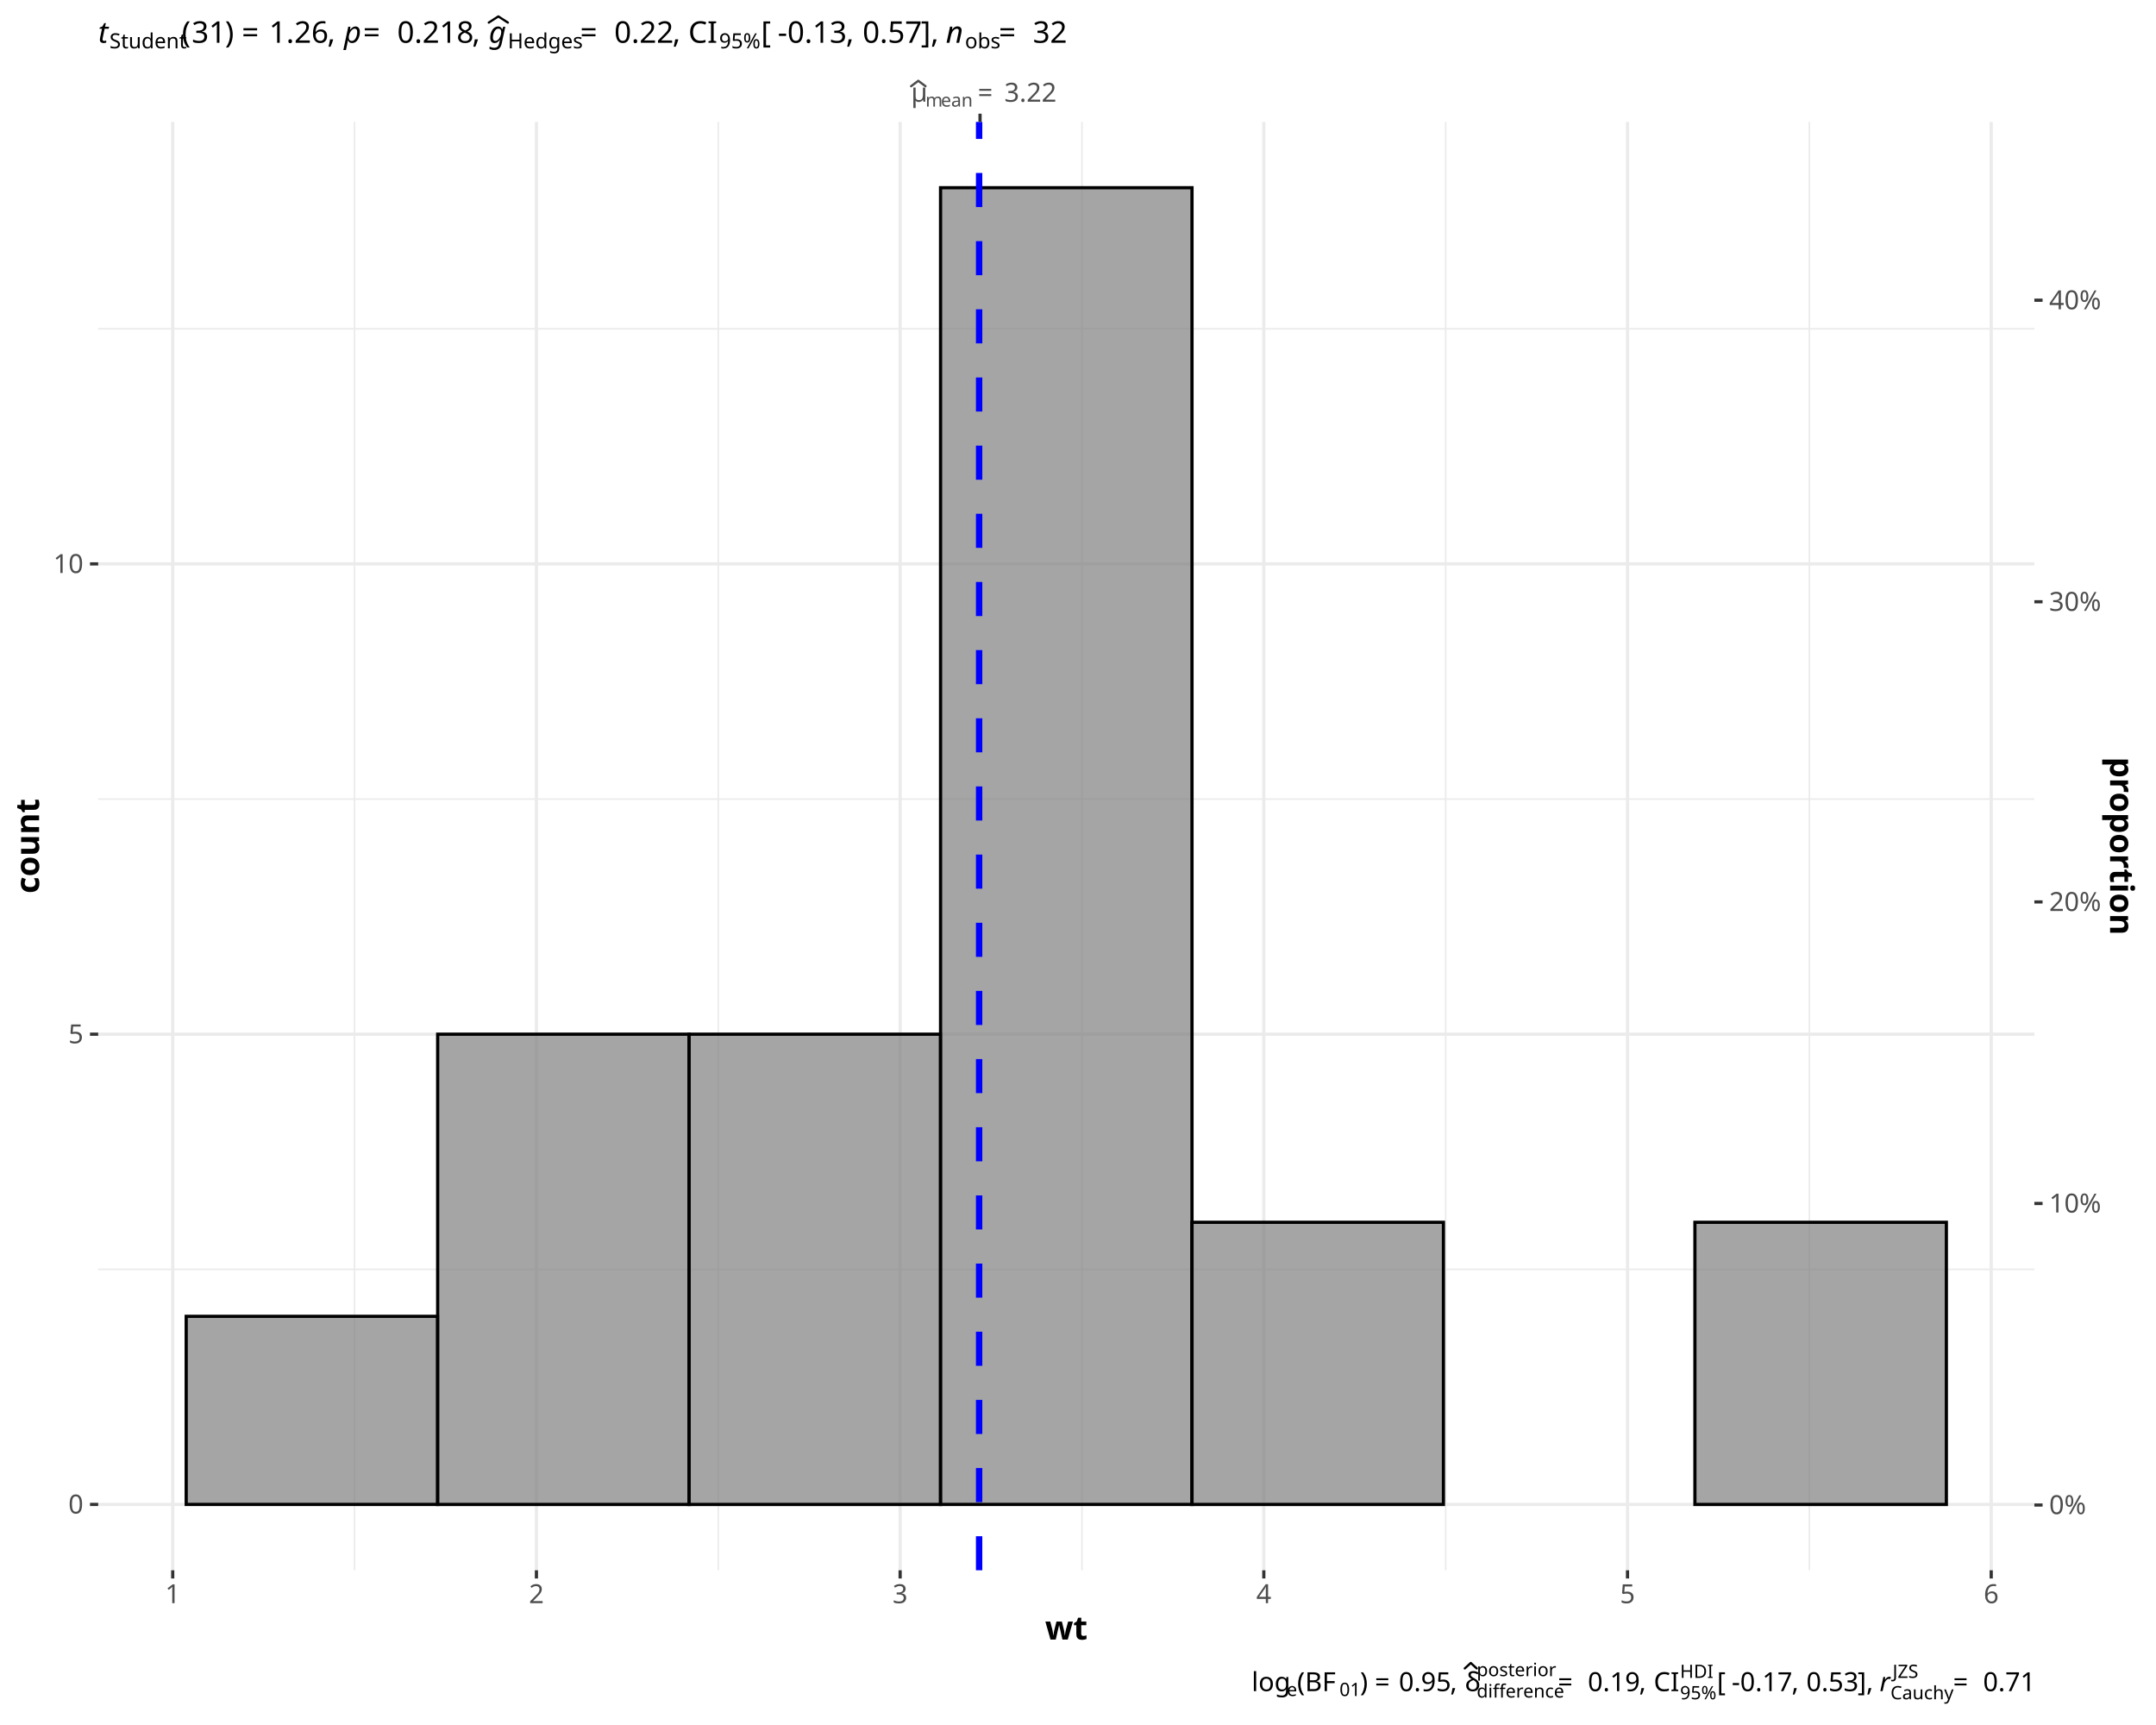
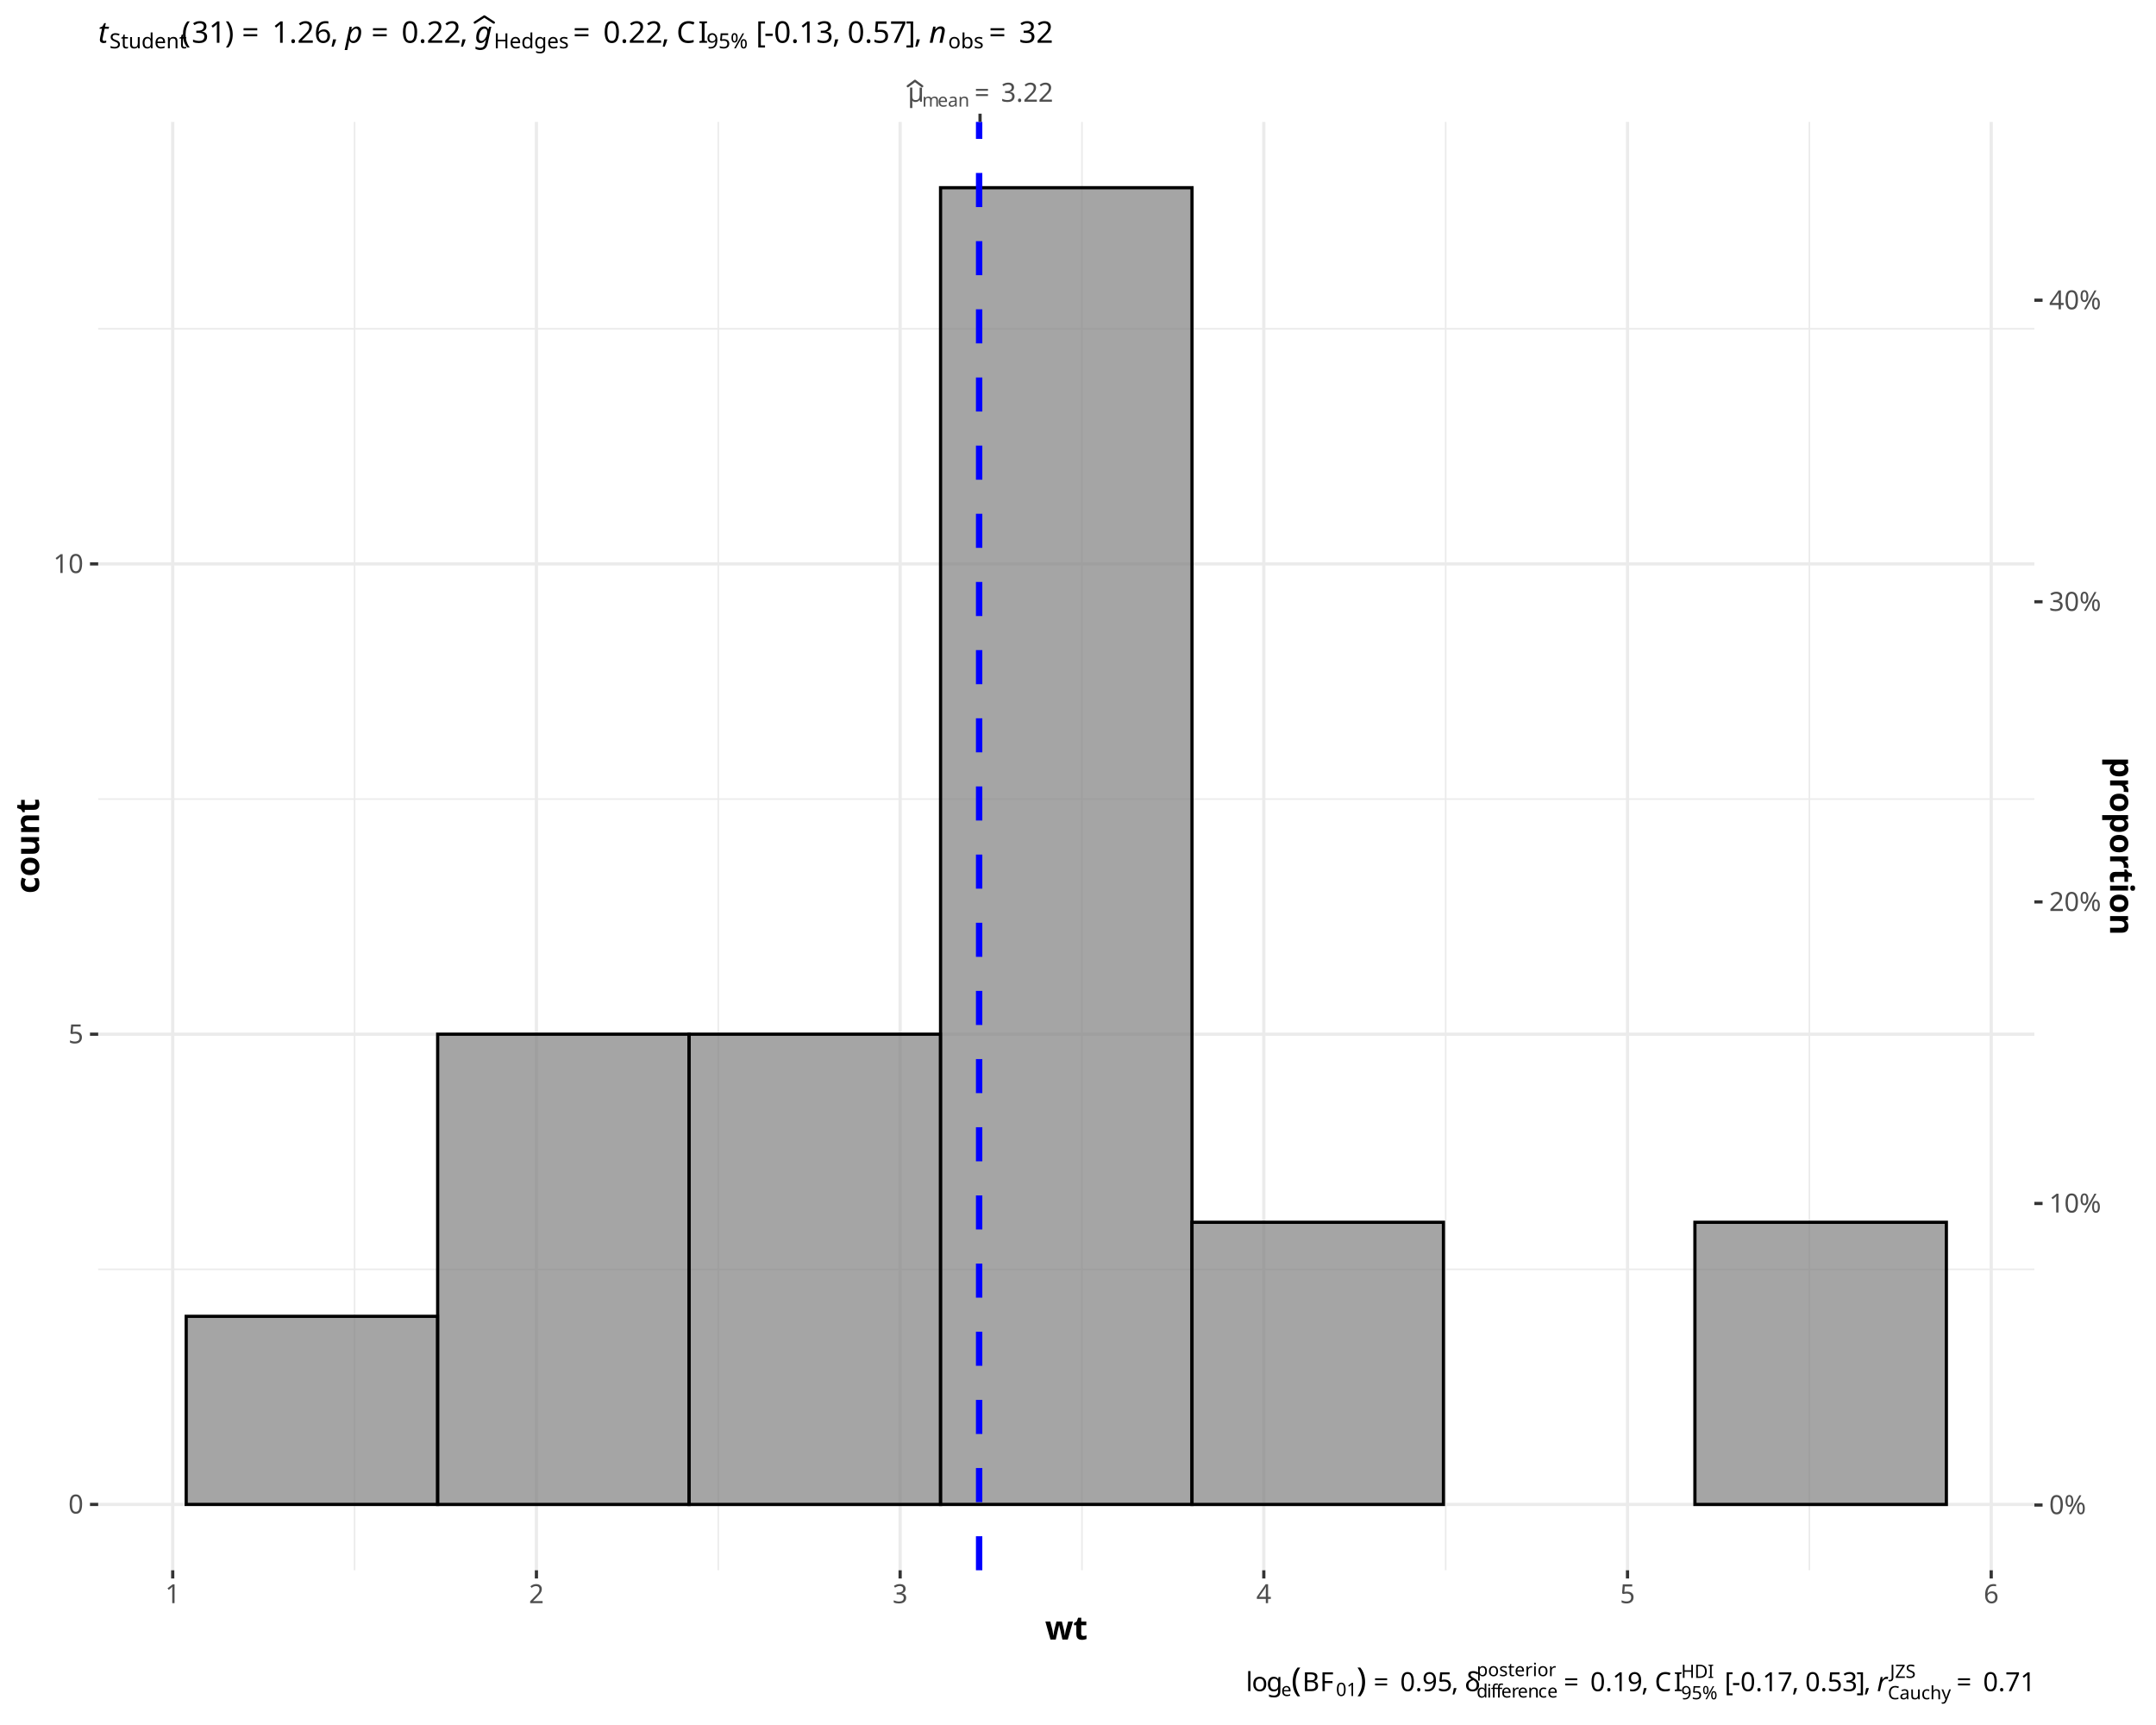
<svg xmlns="http://www.w3.org/2000/svg" class="svglite" data-engine-version="2.0" width="720.00pt" height="576.00pt" viewBox="0 0 720.00 576.00">
  <defs>
    <style type="text/css">
    .svglite line, .svglite polyline, .svglite polygon, .svglite path, .svglite rect, .svglite circle {
      fill: none;
      stroke: #000000;
      stroke-linecap: round;
      stroke-linejoin: round;
      stroke-miterlimit: 10.00;
    }
  </style>
  </defs>
  <rect width="100%" height="100%" style="stroke: none; fill: #FFFFFF;" />
  <defs>
    <clipPath id="cpMC4wMHw3MjAuMDB8MC4wMHw1NzYuMDA=">
      <rect x="0.00" y="0.00" width="720.00" height="576.00" />
    </clipPath>
  </defs>
  <g clip-path="url(#cpMC4wMHw3MjAuMDB8MC4wMHw1NzYuMDA=)">
    <rect x="0.00" y="0.00" width="720.00" height="576.00" style="stroke-width: 1.07; stroke: #FFFFFF; fill: #FFFFFF;" />
  </g>
  <defs>
    <clipPath id="cpMzIuNzl8Njc5LjM4fDQwLjcwfDUyNC4zNA==">
      <rect x="32.79" y="40.70" width="646.59" height="483.64" />
    </clipPath>
  </defs>
  <g clip-path="url(#cpMzIuNzl8Njc5LjM4fDQwLjcwfDUyNC4zNA==)">
    <rect x="32.79" y="40.70" width="646.59" height="483.64" style="stroke-width: 1.07; stroke: none; fill: #FFFFFF;" />
    <polyline points="32.79,423.84 679.38,423.84 " style="stroke-width: 0.53; stroke: #EBEBEB; stroke-linecap: butt;" />
    <polyline points="32.79,266.81 679.38,266.81 " style="stroke-width: 0.53; stroke: #EBEBEB; stroke-linecap: butt;" />
    <polyline points="32.79,109.79 679.38,109.79 " style="stroke-width: 0.53; stroke: #EBEBEB; stroke-linecap: butt;" />
    <polyline points="118.41,524.34 118.41,40.70 " style="stroke-width: 0.53; stroke: #EBEBEB; stroke-linecap: butt;" />
    <polyline points="239.87,524.34 239.87,40.70 " style="stroke-width: 0.53; stroke: #EBEBEB; stroke-linecap: butt;" />
    <polyline points="361.33,524.34 361.33,40.70 " style="stroke-width: 0.53; stroke: #EBEBEB; stroke-linecap: butt;" />
    <polyline points="482.78,524.34 482.78,40.70 " style="stroke-width: 0.53; stroke: #EBEBEB; stroke-linecap: butt;" />
    <polyline points="604.24,524.34 604.24,40.70 " style="stroke-width: 0.53; stroke: #EBEBEB; stroke-linecap: butt;" />
    <polyline points="32.79,502.35 679.38,502.35 " style="stroke-width: 1.07; stroke: #EBEBEB; stroke-linecap: butt;" />
    <polyline points="32.79,345.33 679.38,345.33 " style="stroke-width: 1.07; stroke: #EBEBEB; stroke-linecap: butt;" />
    <polyline points="32.79,188.30 679.38,188.30 " style="stroke-width: 1.07; stroke: #EBEBEB; stroke-linecap: butt;" />
    <polyline points="57.68,524.34 57.68,40.70 " style="stroke-width: 1.07; stroke: #EBEBEB; stroke-linecap: butt;" />
    <polyline points="179.14,524.34 179.14,40.70 " style="stroke-width: 1.07; stroke: #EBEBEB; stroke-linecap: butt;" />
    <polyline points="300.60,524.34 300.60,40.70 " style="stroke-width: 1.07; stroke: #EBEBEB; stroke-linecap: butt;" />
    <polyline points="422.05,524.34 422.05,40.70 " style="stroke-width: 1.07; stroke: #EBEBEB; stroke-linecap: butt;" />
    <polyline points="543.51,524.34 543.51,40.70 " style="stroke-width: 1.07; stroke: #EBEBEB; stroke-linecap: butt;" />
    <polyline points="664.97,524.34 664.97,40.70 " style="stroke-width: 1.07; stroke: #EBEBEB; stroke-linecap: butt;" />
    <rect x="62.18" y="439.54" width="83.97" height="62.81" style="stroke-width: 1.07; stroke-linecap: square; stroke-linejoin: miter; fill: #7F7F7F; fill-opacity: 0.70;" />
    <rect x="146.16" y="345.33" width="83.97" height="157.03" style="stroke-width: 1.07; stroke-linecap: square; stroke-linejoin: miter; fill: #7F7F7F; fill-opacity: 0.70;" />
    <rect x="230.13" y="345.33" width="83.97" height="157.03" style="stroke-width: 1.07; stroke-linecap: square; stroke-linejoin: miter; fill: #7F7F7F; fill-opacity: 0.70;" />
    <rect x="314.10" y="62.68" width="83.97" height="439.67" style="stroke-width: 1.07; stroke-linecap: square; stroke-linejoin: miter; fill: #7F7F7F; fill-opacity: 0.70;" />
    <rect x="398.07" y="408.14" width="83.97" height="94.22" style="stroke-width: 1.07; stroke-linecap: square; stroke-linejoin: miter; fill: #7F7F7F; fill-opacity: 0.70;" />
    <rect x="482.05" y="502.35" width="83.97" height="0.00" style="stroke-width: 1.07; stroke-linecap: square; stroke-linejoin: miter; fill: #7F7F7F; fill-opacity: 0.70;" />
    <rect x="566.02" y="408.14" width="83.97" height="94.22" style="stroke-width: 1.07; stroke-linecap: square; stroke-linejoin: miter; fill: #7F7F7F; fill-opacity: 0.70;" />
    <line x1="326.98" y1="524.34" x2="326.98" y2="40.70" style="stroke-width: 2.13; stroke: #0000FF; stroke-dasharray: 11.38,11.38; stroke-linecap: butt;" />
  </g>
  <g clip-path="url(#cpMC4wMHw3MjAuMDB8MC4wMHw1NzYuMDA=)">
-     <text x="302.06" y="33.97" style="font-size: 8.80px; fill: #4D4D4D; font-family: sans;" textLength="2.20px" lengthAdjust="spacingAndGlyphs"> </text>
-     <text x="304.26" y="33.97" style="font-size: 8.80px; fill: #4D4D4D; font-family: sans;" textLength="4.81px" lengthAdjust="spacingAndGlyphs">μ</text>
-     <polyline points="304.26,28.79 306.66,26.98 309.07,28.79 " style="stroke-width: 0.75; stroke: #4D4D4D;" />
-     <text x="309.07" y="35.60" style="font-size: 6.16px; fill: #4D4D4D; font-family: sans;" textLength="5.13px" lengthAdjust="spacingAndGlyphs">m</text>
-     <text x="314.20" y="35.60" style="font-size: 6.16px; fill: #4D4D4D; font-family: sans;" textLength="3.43px" lengthAdjust="spacingAndGlyphs">e</text>
-     <text x="317.63" y="35.60" style="font-size: 6.16px; fill: #4D4D4D; font-family: sans;" textLength="3.43px" lengthAdjust="spacingAndGlyphs">a</text>
-     <text x="321.05" y="35.60" style="font-size: 6.16px; fill: #4D4D4D; font-family: sans;" textLength="3.43px" lengthAdjust="spacingAndGlyphs">n</text>
-     <text x="326.52" y="33.97" style="font-size: 8.80px; fill: #4D4D4D; font-family: sans;" textLength="6.83px" lengthAdjust="spacingAndGlyphs">=</text>
-     <text x="335.39" y="33.97" style="font-size: 8.80px; fill: #4D4D4D; font-family: sans;" textLength="17.13px" lengthAdjust="spacingAndGlyphs">3.22</text>
+     <text x="303.16" y="33.97" style="font-size: 8.80px; fill: #4D4D4D; font-family: sans;" textLength="4.81px" lengthAdjust="spacingAndGlyphs">μ</text>
+     <polyline points="303.16,28.79 305.56,26.98 307.97,28.79 " style="stroke-width: 0.75; stroke: #4D4D4D;" />
+     <text x="307.97" y="35.60" style="font-size: 6.16px; fill: #4D4D4D; font-family: sans;" textLength="5.13px" lengthAdjust="spacingAndGlyphs">m</text>
+     <text x="313.10" y="35.60" style="font-size: 6.16px; fill: #4D4D4D; font-family: sans;" textLength="3.43px" lengthAdjust="spacingAndGlyphs">e</text>
+     <text x="316.53" y="35.60" style="font-size: 6.16px; fill: #4D4D4D; font-family: sans;" textLength="3.43px" lengthAdjust="spacingAndGlyphs">a</text>
+     <text x="319.95" y="35.60" style="font-size: 6.16px; fill: #4D4D4D; font-family: sans;" textLength="3.43px" lengthAdjust="spacingAndGlyphs">n</text>
+     <text x="325.42" y="33.97" style="font-size: 8.80px; fill: #4D4D4D; font-family: sans;" textLength="6.83px" lengthAdjust="spacingAndGlyphs">=</text>
+     <text x="334.29" y="33.97" style="font-size: 8.80px; fill: #4D4D4D; font-family: sans;" textLength="17.13px" lengthAdjust="spacingAndGlyphs">3.22</text>
    <polyline points="327.29,40.70 327.29,37.96 " style="stroke-width: 1.07; stroke: #333333; stroke-linecap: butt;" />
    <text x="27.86" y="505.38" text-anchor="end" style="font-size: 8.80px; fill: #4D4D4D; font-family: sans;" textLength="4.89px" lengthAdjust="spacingAndGlyphs">0</text>
    <text x="27.86" y="348.36" text-anchor="end" style="font-size: 8.80px; fill: #4D4D4D; font-family: sans;" textLength="4.89px" lengthAdjust="spacingAndGlyphs">5</text>
    <text x="27.86" y="191.33" text-anchor="end" style="font-size: 8.80px; fill: #4D4D4D; font-family: sans;" textLength="9.79px" lengthAdjust="spacingAndGlyphs">10</text>
    <polyline points="30.05,502.35 32.79,502.35 " style="stroke-width: 1.07; stroke: #333333; stroke-linecap: butt;" />
    <polyline points="30.05,345.33 32.79,345.33 " style="stroke-width: 1.07; stroke: #333333; stroke-linecap: butt;" />
    <polyline points="30.05,188.30 32.79,188.30 " style="stroke-width: 1.07; stroke: #333333; stroke-linecap: butt;" />
    <polyline points="679.38,502.55 682.12,502.55 " style="stroke-width: 1.07; stroke: #333333; stroke-linecap: butt;" />
    <polyline points="679.38,401.85 682.12,401.85 " style="stroke-width: 1.07; stroke: #333333; stroke-linecap: butt;" />
    <polyline points="679.38,301.16 682.12,301.16 " style="stroke-width: 1.07; stroke: #333333; stroke-linecap: butt;" />
    <polyline points="679.38,200.94 682.12,200.94 " style="stroke-width: 1.07; stroke: #333333; stroke-linecap: butt;" />
    <polyline points="679.38,100.24 682.12,100.24 " style="stroke-width: 1.07; stroke: #333333; stroke-linecap: butt;" />
    <text x="684.31" y="505.58" style="font-size: 8.80px; fill: #4D4D4D; font-family: sans;" textLength="12.72px" lengthAdjust="spacingAndGlyphs">0%</text>
    <text x="684.31" y="404.88" style="font-size: 8.80px; fill: #4D4D4D; font-family: sans;" textLength="17.61px" lengthAdjust="spacingAndGlyphs">10%</text>
    <text x="684.31" y="304.18" style="font-size: 8.80px; fill: #4D4D4D; font-family: sans;" textLength="17.61px" lengthAdjust="spacingAndGlyphs">20%</text>
    <text x="684.31" y="203.97" style="font-size: 8.80px; fill: #4D4D4D; font-family: sans;" textLength="17.61px" lengthAdjust="spacingAndGlyphs">30%</text>
    <text x="684.31" y="103.27" style="font-size: 8.80px; fill: #4D4D4D; font-family: sans;" textLength="17.61px" lengthAdjust="spacingAndGlyphs">40%</text>
    <polyline points="57.68,527.08 57.68,524.34 " style="stroke-width: 1.07; stroke: #333333; stroke-linecap: butt;" />
    <polyline points="179.14,527.08 179.14,524.34 " style="stroke-width: 1.07; stroke: #333333; stroke-linecap: butt;" />
    <polyline points="300.60,527.08 300.60,524.34 " style="stroke-width: 1.07; stroke: #333333; stroke-linecap: butt;" />
    <polyline points="422.05,527.08 422.05,524.34 " style="stroke-width: 1.07; stroke: #333333; stroke-linecap: butt;" />
    <polyline points="543.51,527.08 543.51,524.34 " style="stroke-width: 1.07; stroke: #333333; stroke-linecap: butt;" />
    <polyline points="664.97,527.08 664.97,524.34 " style="stroke-width: 1.07; stroke: #333333; stroke-linecap: butt;" />
    <text x="57.68" y="535.32" text-anchor="middle" style="font-size: 8.80px; fill: #4D4D4D; font-family: sans;" textLength="4.89px" lengthAdjust="spacingAndGlyphs">1</text>
    <text x="179.14" y="535.32" text-anchor="middle" style="font-size: 8.80px; fill: #4D4D4D; font-family: sans;" textLength="4.89px" lengthAdjust="spacingAndGlyphs">2</text>
    <text x="300.60" y="535.32" text-anchor="middle" style="font-size: 8.80px; fill: #4D4D4D; font-family: sans;" textLength="4.89px" lengthAdjust="spacingAndGlyphs">3</text>
    <text x="422.05" y="535.32" text-anchor="middle" style="font-size: 8.80px; fill: #4D4D4D; font-family: sans;" textLength="4.89px" lengthAdjust="spacingAndGlyphs">4</text>
    <text x="543.51" y="535.32" text-anchor="middle" style="font-size: 8.80px; fill: #4D4D4D; font-family: sans;" textLength="4.89px" lengthAdjust="spacingAndGlyphs">5</text>
    <text x="664.97" y="535.32" text-anchor="middle" style="font-size: 8.80px; fill: #4D4D4D; font-family: sans;" textLength="4.89px" lengthAdjust="spacingAndGlyphs">6</text>
    <text x="356.09" y="547.46" text-anchor="middle" style="font-size: 11.00px; font-weight: bold; font-family: sans;" textLength="11.00px" lengthAdjust="spacingAndGlyphs">wt</text>
    <text transform="translate(13.05,282.52) rotate(-90)" text-anchor="middle" style="font-size: 11.00px; font-weight: bold; font-family: sans;" textLength="26.91px" lengthAdjust="spacingAndGlyphs">count</text>
    <text transform="translate(704.67,282.52) rotate(90)" text-anchor="middle" style="font-size: 11.00px; font-weight: bold; font-family: sans;" textLength="49.53px" lengthAdjust="spacingAndGlyphs">proportion</text>
    <text x="32.79" y="14.29" style="font-size: 10.00px; font-style: italic; font-family: sans;" textLength="2.78px" lengthAdjust="spacingAndGlyphs">t</text>
    <text x="36.54" y="16.14" style="font-size: 7.00px; font-family: sans;" textLength="24.13px" lengthAdjust="spacingAndGlyphs">Student</text>
    <text x="60.68" y="14.29" style="font-size: 10.00px; font-family: sans;" textLength="3.33px" lengthAdjust="spacingAndGlyphs">(</text>
    <text x="64.01" y="14.29" style="font-size: 10.00px; font-family: sans;" textLength="11.12px" lengthAdjust="spacingAndGlyphs">31</text>
-     <text x="75.13" y="14.29" style="font-size: 10.00px; font-family: sans;" textLength="14.73px" lengthAdjust="spacingAndGlyphs">) = </text>
-     <text x="89.86" y="14.29" style="font-size: 10.00px; font-family: sans;" textLength="19.46px" lengthAdjust="spacingAndGlyphs">1.26</text>
-     <text x="109.32" y="14.29" style="font-size: 10.00px; font-family: sans;" textLength="5.56px" lengthAdjust="spacingAndGlyphs">, </text>
-     <text x="114.88" y="14.29" style="font-size: 10.00px; font-style: italic; font-family: sans;" textLength="5.56px" lengthAdjust="spacingAndGlyphs">p</text>
-     <text x="121.25" y="14.29" style="font-size: 10.00px; font-family: sans;" textLength="11.40px" lengthAdjust="spacingAndGlyphs"> = </text>
-     <text x="132.65" y="14.29" style="font-size: 10.00px; font-family: sans;" textLength="25.03px" lengthAdjust="spacingAndGlyphs">0.218</text>
-     <text x="157.67" y="14.29" style="font-size: 10.00px; font-family: sans;" textLength="5.56px" lengthAdjust="spacingAndGlyphs">, </text>
-     <text x="163.23" y="14.29" style="font-size: 10.00px; font-style: italic; font-family: sans;" textLength="5.56px" lengthAdjust="spacingAndGlyphs">g</text>
-     <polyline points="163.23,7.54 166.41,5.48 169.60,7.54 " style="stroke-width: 0.75;" />
-     <text x="169.60" y="16.14" style="font-size: 7.00px; font-family: sans;" textLength="24.13px" lengthAdjust="spacingAndGlyphs">Hedges</text>
-     <text x="193.73" y="14.29" style="font-size: 10.00px; font-family: sans;" textLength="11.40px" lengthAdjust="spacingAndGlyphs"> = </text>
-     <text x="205.13" y="14.29" style="font-size: 10.00px; font-family: sans;" textLength="19.46px" lengthAdjust="spacingAndGlyphs">0.22</text>
-     <text x="224.59" y="14.29" style="font-size: 10.00px; font-family: sans;" textLength="15.56px" lengthAdjust="spacingAndGlyphs">, CI</text>
-     <text x="240.15" y="16.14" style="font-size: 7.00px; font-family: sans;" textLength="14.01px" lengthAdjust="spacingAndGlyphs">95%</text>
-     <text x="254.16" y="14.29" style="font-size: 10.00px; font-family: sans;" textLength="5.56px" lengthAdjust="spacingAndGlyphs"> [</text>
-     <text x="259.72" y="14.29" style="font-size: 10.00px; font-family: sans;" textLength="22.79px" lengthAdjust="spacingAndGlyphs">-0.13</text>
-     <text x="282.51" y="14.29" style="font-size: 10.00px; font-family: sans;" textLength="5.56px" lengthAdjust="spacingAndGlyphs">, </text>
-     <text x="288.07" y="14.29" style="font-size: 10.00px; font-family: sans;" textLength="19.46px" lengthAdjust="spacingAndGlyphs">0.57</text>
-     <text x="307.53" y="14.29" style="font-size: 10.00px; font-family: sans;" textLength="8.33px" lengthAdjust="spacingAndGlyphs">], </text>
-     <text x="315.87" y="14.29" style="font-size: 10.00px; font-style: italic; font-family: sans;" textLength="5.56px" lengthAdjust="spacingAndGlyphs">n</text>
-     <text x="322.24" y="16.14" style="font-size: 7.00px; font-family: sans;" textLength="11.29px" lengthAdjust="spacingAndGlyphs">obs</text>
-     <text x="333.53" y="14.29" style="font-size: 10.00px; font-family: sans;" textLength="11.40px" lengthAdjust="spacingAndGlyphs"> = </text>
-     <text x="344.93" y="14.29" style="font-size: 10.00px; font-family: sans;" textLength="11.12px" lengthAdjust="spacingAndGlyphs">32</text>
-     <text x="417.98" y="564.69" style="font-size: 8.80px; font-family: sans;" textLength="11.74px" lengthAdjust="spacingAndGlyphs">log</text>
-     <text x="429.72" y="566.32" style="font-size: 6.16px; font-family: sans;" textLength="3.43px" lengthAdjust="spacingAndGlyphs">e</text>
-     <text x="433.15" y="564.69" style="font-size: 8.80px; font-family: sans;" textLength="14.18px" lengthAdjust="spacingAndGlyphs">(BF</text>
-     <text x="447.33" y="566.32" style="font-size: 6.16px; font-family: sans;" textLength="6.85px" lengthAdjust="spacingAndGlyphs">01</text>
-     <text x="454.18" y="564.69" style="font-size: 8.80px; font-family: sans;" textLength="12.96px" lengthAdjust="spacingAndGlyphs">) = </text>
-     <text x="467.14" y="564.69" style="font-size: 8.80px; font-family: sans;" textLength="17.13px" lengthAdjust="spacingAndGlyphs">0.95</text>
-     <text x="484.27" y="564.69" style="font-size: 8.80px; font-family: sans;" textLength="4.89px" lengthAdjust="spacingAndGlyphs">, </text>
-     <text x="489.16" y="564.69" style="font-size: 8.80px; font-family: sans;" textLength="3.99px" lengthAdjust="spacingAndGlyphs">δ</text>
-     <polyline points="489.16,557.11 491.16,555.29 493.15,557.11 " style="stroke-width: 0.75;" />
-     <text x="493.15" y="566.83" style="font-size: 6.16px; font-family: sans;" textLength="27.05px" lengthAdjust="spacingAndGlyphs">difference</text>
-     <text x="493.15" y="559.69" style="font-size: 6.16px; font-family: sans;" textLength="23.97px" lengthAdjust="spacingAndGlyphs">posterior</text>
-     <text x="520.21" y="564.69" style="font-size: 8.80px; font-family: sans;" textLength="10.03px" lengthAdjust="spacingAndGlyphs"> = </text>
-     <text x="530.24" y="564.69" style="font-size: 8.80px; font-family: sans;" textLength="17.13px" lengthAdjust="spacingAndGlyphs">0.19</text>
-     <text x="547.37" y="564.69" style="font-size: 8.80px; font-family: sans;" textLength="4.89px" lengthAdjust="spacingAndGlyphs">, </text>
-     <text x="552.26" y="564.69" style="font-size: 8.80px; font-family: sans;" textLength="8.80px" lengthAdjust="spacingAndGlyphs">CI</text>
-     <text x="561.06" y="567.41" style="font-size: 6.16px; font-family: sans;" textLength="12.33px" lengthAdjust="spacingAndGlyphs">95%</text>
-     <text x="561.06" y="560.27" style="font-size: 6.16px; font-family: sans;" textLength="10.61px" lengthAdjust="spacingAndGlyphs">HDI</text>
-     <text x="573.39" y="564.69" style="font-size: 8.80px; font-family: sans;" textLength="4.89px" lengthAdjust="spacingAndGlyphs"> [</text>
-     <text x="578.28" y="564.69" style="font-size: 8.80px; font-family: sans;" textLength="20.06px" lengthAdjust="spacingAndGlyphs">-0.17</text>
-     <text x="598.34" y="564.69" style="font-size: 8.80px; font-family: sans;" textLength="4.89px" lengthAdjust="spacingAndGlyphs">, </text>
-     <text x="603.22" y="564.69" style="font-size: 8.80px; font-family: sans;" textLength="17.13px" lengthAdjust="spacingAndGlyphs">0.53</text>
-     <text x="620.35" y="564.69" style="font-size: 8.80px; font-family: sans;" textLength="7.33px" lengthAdjust="spacingAndGlyphs">], </text>
-     <text x="627.69" y="564.69" style="font-size: 8.80px; font-style: italic; font-family: sans;" textLength="2.93px" lengthAdjust="spacingAndGlyphs">r</text>
-     <text x="631.33" y="567.41" style="font-size: 6.16px; font-family: sans;" textLength="20.89px" lengthAdjust="spacingAndGlyphs">Cauchy</text>
-     <text x="632.04" y="560.27" style="font-size: 6.16px; font-family: sans;" textLength="10.95px" lengthAdjust="spacingAndGlyphs">JZS</text>
-     <text x="652.22" y="564.69" style="font-size: 8.80px; font-family: sans;" textLength="10.03px" lengthAdjust="spacingAndGlyphs"> = </text>
+     <text x="75.13" y="14.29" style="font-size: 10.00px; font-family: sans;" textLength="3.33px" lengthAdjust="spacingAndGlyphs">)</text>
+     <text x="80.77" y="14.29" style="font-size: 10.00px; font-family: sans;" textLength="7.76px" lengthAdjust="spacingAndGlyphs">=</text>
+     <text x="90.85" y="14.29" style="font-size: 10.00px; font-family: sans;" textLength="19.46px" lengthAdjust="spacingAndGlyphs">1.26</text>
+     <text x="110.32" y="14.29" style="font-size: 10.00px; font-family: sans;" textLength="2.50px" lengthAdjust="spacingAndGlyphs">,</text>
+     <text x="112.82" y="14.29" style="font-size: 10.00px; font-family: sans;" textLength="2.50px" lengthAdjust="spacingAndGlyphs"> </text>
+     <text x="115.32" y="14.29" style="font-size: 10.00px; font-style: italic; font-family: sans;" textLength="5.56px" lengthAdjust="spacingAndGlyphs">p</text>
+     <text x="124.00" y="14.29" style="font-size: 10.00px; font-family: sans;" textLength="7.76px" lengthAdjust="spacingAndGlyphs">=</text>
+     <text x="134.08" y="14.29" style="font-size: 10.00px; font-family: sans;" textLength="19.46px" lengthAdjust="spacingAndGlyphs">0.22</text>
+     <text x="153.55" y="14.29" style="font-size: 10.00px; font-family: sans;" textLength="2.50px" lengthAdjust="spacingAndGlyphs">,</text>
+     <text x="156.05" y="14.29" style="font-size: 10.00px; font-family: sans;" textLength="2.50px" lengthAdjust="spacingAndGlyphs"> </text>
+     <text x="158.55" y="14.29" style="font-size: 10.00px; font-style: italic; font-family: sans;" textLength="5.56px" lengthAdjust="spacingAndGlyphs">g</text>
+     <polyline points="158.55,7.54 161.74,5.48 164.92,7.54 " style="stroke-width: 0.75;" />
+     <text x="164.92" y="16.14" style="font-size: 7.00px; font-family: sans;" textLength="24.13px" lengthAdjust="spacingAndGlyphs">Hedges</text>
+     <text x="191.37" y="14.29" style="font-size: 10.00px; font-family: sans;" textLength="7.76px" lengthAdjust="spacingAndGlyphs">=</text>
+     <text x="201.45" y="14.29" style="font-size: 10.00px; font-family: sans;" textLength="19.46px" lengthAdjust="spacingAndGlyphs">0.22</text>
+     <text x="220.91" y="14.29" style="font-size: 10.00px; font-family: sans;" textLength="2.50px" lengthAdjust="spacingAndGlyphs">,</text>
+     <text x="223.41" y="14.29" style="font-size: 10.00px; font-family: sans;" textLength="2.50px" lengthAdjust="spacingAndGlyphs"> </text>
+     <text x="225.91" y="14.29" style="font-size: 10.00px; font-family: sans;" textLength="7.22px" lengthAdjust="spacingAndGlyphs">C</text>
+     <text x="233.14" y="14.29" style="font-size: 10.00px; font-family: sans;" textLength="2.78px" lengthAdjust="spacingAndGlyphs">I</text>
+     <text x="235.92" y="16.14" style="font-size: 7.00px; font-family: sans;" textLength="14.01px" lengthAdjust="spacingAndGlyphs">95%</text>
+     <text x="249.93" y="14.29" style="font-size: 10.00px; font-family: sans;" textLength="2.50px" lengthAdjust="spacingAndGlyphs"> </text>
+     <text x="252.43" y="14.29" style="font-size: 10.00px; font-family: sans;" textLength="2.78px" lengthAdjust="spacingAndGlyphs">[</text>
+     <text x="255.21" y="14.29" style="font-size: 10.00px; font-family: sans;" textLength="22.79px" lengthAdjust="spacingAndGlyphs">-0.13</text>
+     <text x="278.00" y="14.29" style="font-size: 10.00px; font-family: sans;" textLength="2.50px" lengthAdjust="spacingAndGlyphs">,</text>
+     <text x="280.50" y="14.29" style="font-size: 10.00px; font-family: sans;" textLength="2.50px" lengthAdjust="spacingAndGlyphs"> </text>
+     <text x="283.01" y="14.29" style="font-size: 10.00px; font-family: sans;" textLength="19.46px" lengthAdjust="spacingAndGlyphs">0.57</text>
+     <text x="302.47" y="14.29" style="font-size: 10.00px; font-family: sans;" textLength="2.78px" lengthAdjust="spacingAndGlyphs">]</text>
+     <text x="305.25" y="14.29" style="font-size: 10.00px; font-family: sans;" textLength="2.50px" lengthAdjust="spacingAndGlyphs">,</text>
+     <text x="307.75" y="14.29" style="font-size: 10.00px; font-family: sans;" textLength="2.50px" lengthAdjust="spacingAndGlyphs"> </text>
+     <text x="310.25" y="14.29" style="font-size: 10.00px; font-style: italic; font-family: sans;" textLength="5.56px" lengthAdjust="spacingAndGlyphs">n</text>
+     <text x="316.62" y="16.14" style="font-size: 7.00px; font-family: sans;" textLength="11.29px" lengthAdjust="spacingAndGlyphs">obs</text>
+     <text x="330.23" y="14.29" style="font-size: 10.00px; font-family: sans;" textLength="7.76px" lengthAdjust="spacingAndGlyphs">=</text>
+     <text x="340.30" y="14.29" style="font-size: 10.00px; font-family: sans;" textLength="11.12px" lengthAdjust="spacingAndGlyphs">32</text>
+     <text x="416.08" y="564.69" style="font-size: 8.80px; font-family: sans;" textLength="1.95px" lengthAdjust="spacingAndGlyphs">l</text>
+     <text x="418.04" y="564.69" style="font-size: 8.80px; font-family: sans;" textLength="4.89px" lengthAdjust="spacingAndGlyphs">o</text>
+     <text x="422.93" y="564.69" style="font-size: 8.80px; font-family: sans;" textLength="4.89px" lengthAdjust="spacingAndGlyphs">g</text>
+     <text x="427.83" y="566.32" style="font-size: 6.16px; font-family: sans;" textLength="3.43px" lengthAdjust="spacingAndGlyphs">e</text>
+     <text x="431.25" y="564.69" style="font-size: 11.00px; font-family: sans;" textLength="3.66px" lengthAdjust="spacingAndGlyphs">(</text>
+     <text x="434.92" y="564.69" style="font-size: 8.80px; font-family: sans;" textLength="5.87px" lengthAdjust="spacingAndGlyphs">B</text>
+     <text x="440.79" y="564.69" style="font-size: 8.80px; font-family: sans;" textLength="5.38px" lengthAdjust="spacingAndGlyphs">F</text>
+     <text x="446.16" y="566.32" style="font-size: 6.16px; font-family: sans;" textLength="6.85px" lengthAdjust="spacingAndGlyphs">01</text>
+     <text x="453.02" y="564.69" style="font-size: 11.00px; font-family: sans;" textLength="3.66px" lengthAdjust="spacingAndGlyphs">)</text>
+     <text x="458.71" y="564.69" style="font-size: 8.80px; font-family: sans;" textLength="6.83px" lengthAdjust="spacingAndGlyphs">=</text>
+     <text x="467.58" y="564.69" style="font-size: 8.80px; font-family: sans;" textLength="17.13px" lengthAdjust="spacingAndGlyphs">0.95</text>
+     <text x="484.71" y="564.69" style="font-size: 8.80px; font-family: sans;" textLength="2.20px" lengthAdjust="spacingAndGlyphs">,</text>
+     <text x="486.91" y="564.69" style="font-size: 8.80px; font-family: sans;" textLength="2.20px" lengthAdjust="spacingAndGlyphs"> </text>
+     <text x="489.11" y="564.69" style="font-size: 8.80px; font-family: sans;" textLength="3.99px" lengthAdjust="spacingAndGlyphs">δ</text>
+     <text x="493.10" y="566.83" style="font-size: 6.16px; font-family: sans;" textLength="3.43px" lengthAdjust="spacingAndGlyphs">d</text>
+     <text x="496.53" y="566.83" style="font-size: 6.16px; font-family: sans;" textLength="1.37px" lengthAdjust="spacingAndGlyphs">i</text>
+     <text x="497.90" y="566.83" style="font-size: 6.16px; font-family: sans;" textLength="1.71px" lengthAdjust="spacingAndGlyphs">f</text>
+     <text x="499.61" y="566.83" style="font-size: 6.16px; font-family: sans;" textLength="1.71px" lengthAdjust="spacingAndGlyphs">f</text>
+     <text x="501.32" y="566.83" style="font-size: 6.16px; font-family: sans;" textLength="3.43px" lengthAdjust="spacingAndGlyphs">e</text>
+     <text x="504.74" y="566.83" style="font-size: 6.16px; font-family: sans;" textLength="2.05px" lengthAdjust="spacingAndGlyphs">r</text>
+     <text x="506.80" y="566.83" style="font-size: 6.16px; font-family: sans;" textLength="3.43px" lengthAdjust="spacingAndGlyphs">e</text>
+     <text x="510.22" y="566.83" style="font-size: 6.16px; font-family: sans;" textLength="3.43px" lengthAdjust="spacingAndGlyphs">n</text>
+     <text x="513.65" y="566.83" style="font-size: 6.16px; font-family: sans;" textLength="3.08px" lengthAdjust="spacingAndGlyphs">c</text>
+     <text x="516.73" y="566.83" style="font-size: 6.16px; font-family: sans;" textLength="3.43px" lengthAdjust="spacingAndGlyphs">e</text>
+     <text x="493.10" y="559.69" style="font-size: 6.16px; font-family: sans;" textLength="23.97px" lengthAdjust="spacingAndGlyphs">posterior</text>
+     <text x="522.19" y="564.69" style="font-size: 8.80px; font-family: sans;" textLength="6.83px" lengthAdjust="spacingAndGlyphs">=</text>
+     <text x="531.06" y="564.69" style="font-size: 8.80px; font-family: sans;" textLength="17.13px" lengthAdjust="spacingAndGlyphs">0.19</text>
+     <text x="548.19" y="564.69" style="font-size: 8.80px; font-family: sans;" textLength="2.20px" lengthAdjust="spacingAndGlyphs">,</text>
+     <text x="550.39" y="564.69" style="font-size: 8.80px; font-family: sans;" textLength="2.20px" lengthAdjust="spacingAndGlyphs"> </text>
+     <text x="552.60" y="564.69" style="font-size: 8.80px; font-family: sans;" textLength="6.36px" lengthAdjust="spacingAndGlyphs">C</text>
+     <text x="558.95" y="564.69" style="font-size: 8.80px; font-family: sans;" textLength="2.44px" lengthAdjust="spacingAndGlyphs">I</text>
+     <text x="561.40" y="567.41" style="font-size: 6.16px; font-family: sans;" textLength="12.33px" lengthAdjust="spacingAndGlyphs">95%</text>
+     <text x="561.40" y="560.27" style="font-size: 6.16px; font-family: sans;" textLength="4.45px" lengthAdjust="spacingAndGlyphs">H</text>
+     <text x="565.85" y="560.27" style="font-size: 6.16px; font-family: sans;" textLength="4.45px" lengthAdjust="spacingAndGlyphs">D</text>
+     <text x="570.30" y="560.27" style="font-size: 6.16px; font-family: sans;" textLength="1.71px" lengthAdjust="spacingAndGlyphs">I</text>
+     <text x="573.73" y="564.69" style="font-size: 8.80px; font-family: sans;" textLength="2.20px" lengthAdjust="spacingAndGlyphs"> </text>
+     <text x="575.93" y="564.69" style="font-size: 8.80px; font-family: sans;" textLength="2.44px" lengthAdjust="spacingAndGlyphs">[</text>
+     <text x="578.37" y="564.69" style="font-size: 8.80px; font-family: sans;" textLength="20.06px" lengthAdjust="spacingAndGlyphs">-0.17</text>
+     <text x="598.43" y="564.69" style="font-size: 8.80px; font-family: sans;" textLength="2.20px" lengthAdjust="spacingAndGlyphs">,</text>
+     <text x="600.63" y="564.69" style="font-size: 8.80px; font-family: sans;" textLength="2.20px" lengthAdjust="spacingAndGlyphs"> </text>
+     <text x="602.84" y="564.69" style="font-size: 8.80px; font-family: sans;" textLength="17.13px" lengthAdjust="spacingAndGlyphs">0.53</text>
+     <text x="619.96" y="564.69" style="font-size: 8.80px; font-family: sans;" textLength="2.44px" lengthAdjust="spacingAndGlyphs">]</text>
+     <text x="622.41" y="564.69" style="font-size: 8.80px; font-family: sans;" textLength="2.20px" lengthAdjust="spacingAndGlyphs">,</text>
+     <text x="624.61" y="564.69" style="font-size: 8.80px; font-family: sans;" textLength="2.20px" lengthAdjust="spacingAndGlyphs"> </text>
+     <text x="626.81" y="564.69" style="font-size: 8.80px; font-style: italic; font-family: sans;" textLength="2.93px" lengthAdjust="spacingAndGlyphs">r</text>
+     <text x="630.45" y="567.41" style="font-size: 6.16px; font-family: sans;" textLength="20.89px" lengthAdjust="spacingAndGlyphs">Cauchy</text>
+     <text x="631.16" y="560.27" style="font-size: 6.16px; font-family: sans;" textLength="10.95px" lengthAdjust="spacingAndGlyphs">JZS</text>
+     <text x="653.38" y="564.69" style="font-size: 8.80px; font-family: sans;" textLength="6.83px" lengthAdjust="spacingAndGlyphs">=</text>
    <text x="662.25" y="564.69" style="font-size: 8.80px; font-family: sans;" textLength="17.13px" lengthAdjust="spacingAndGlyphs">0.71</text>
  </g>
</svg>
